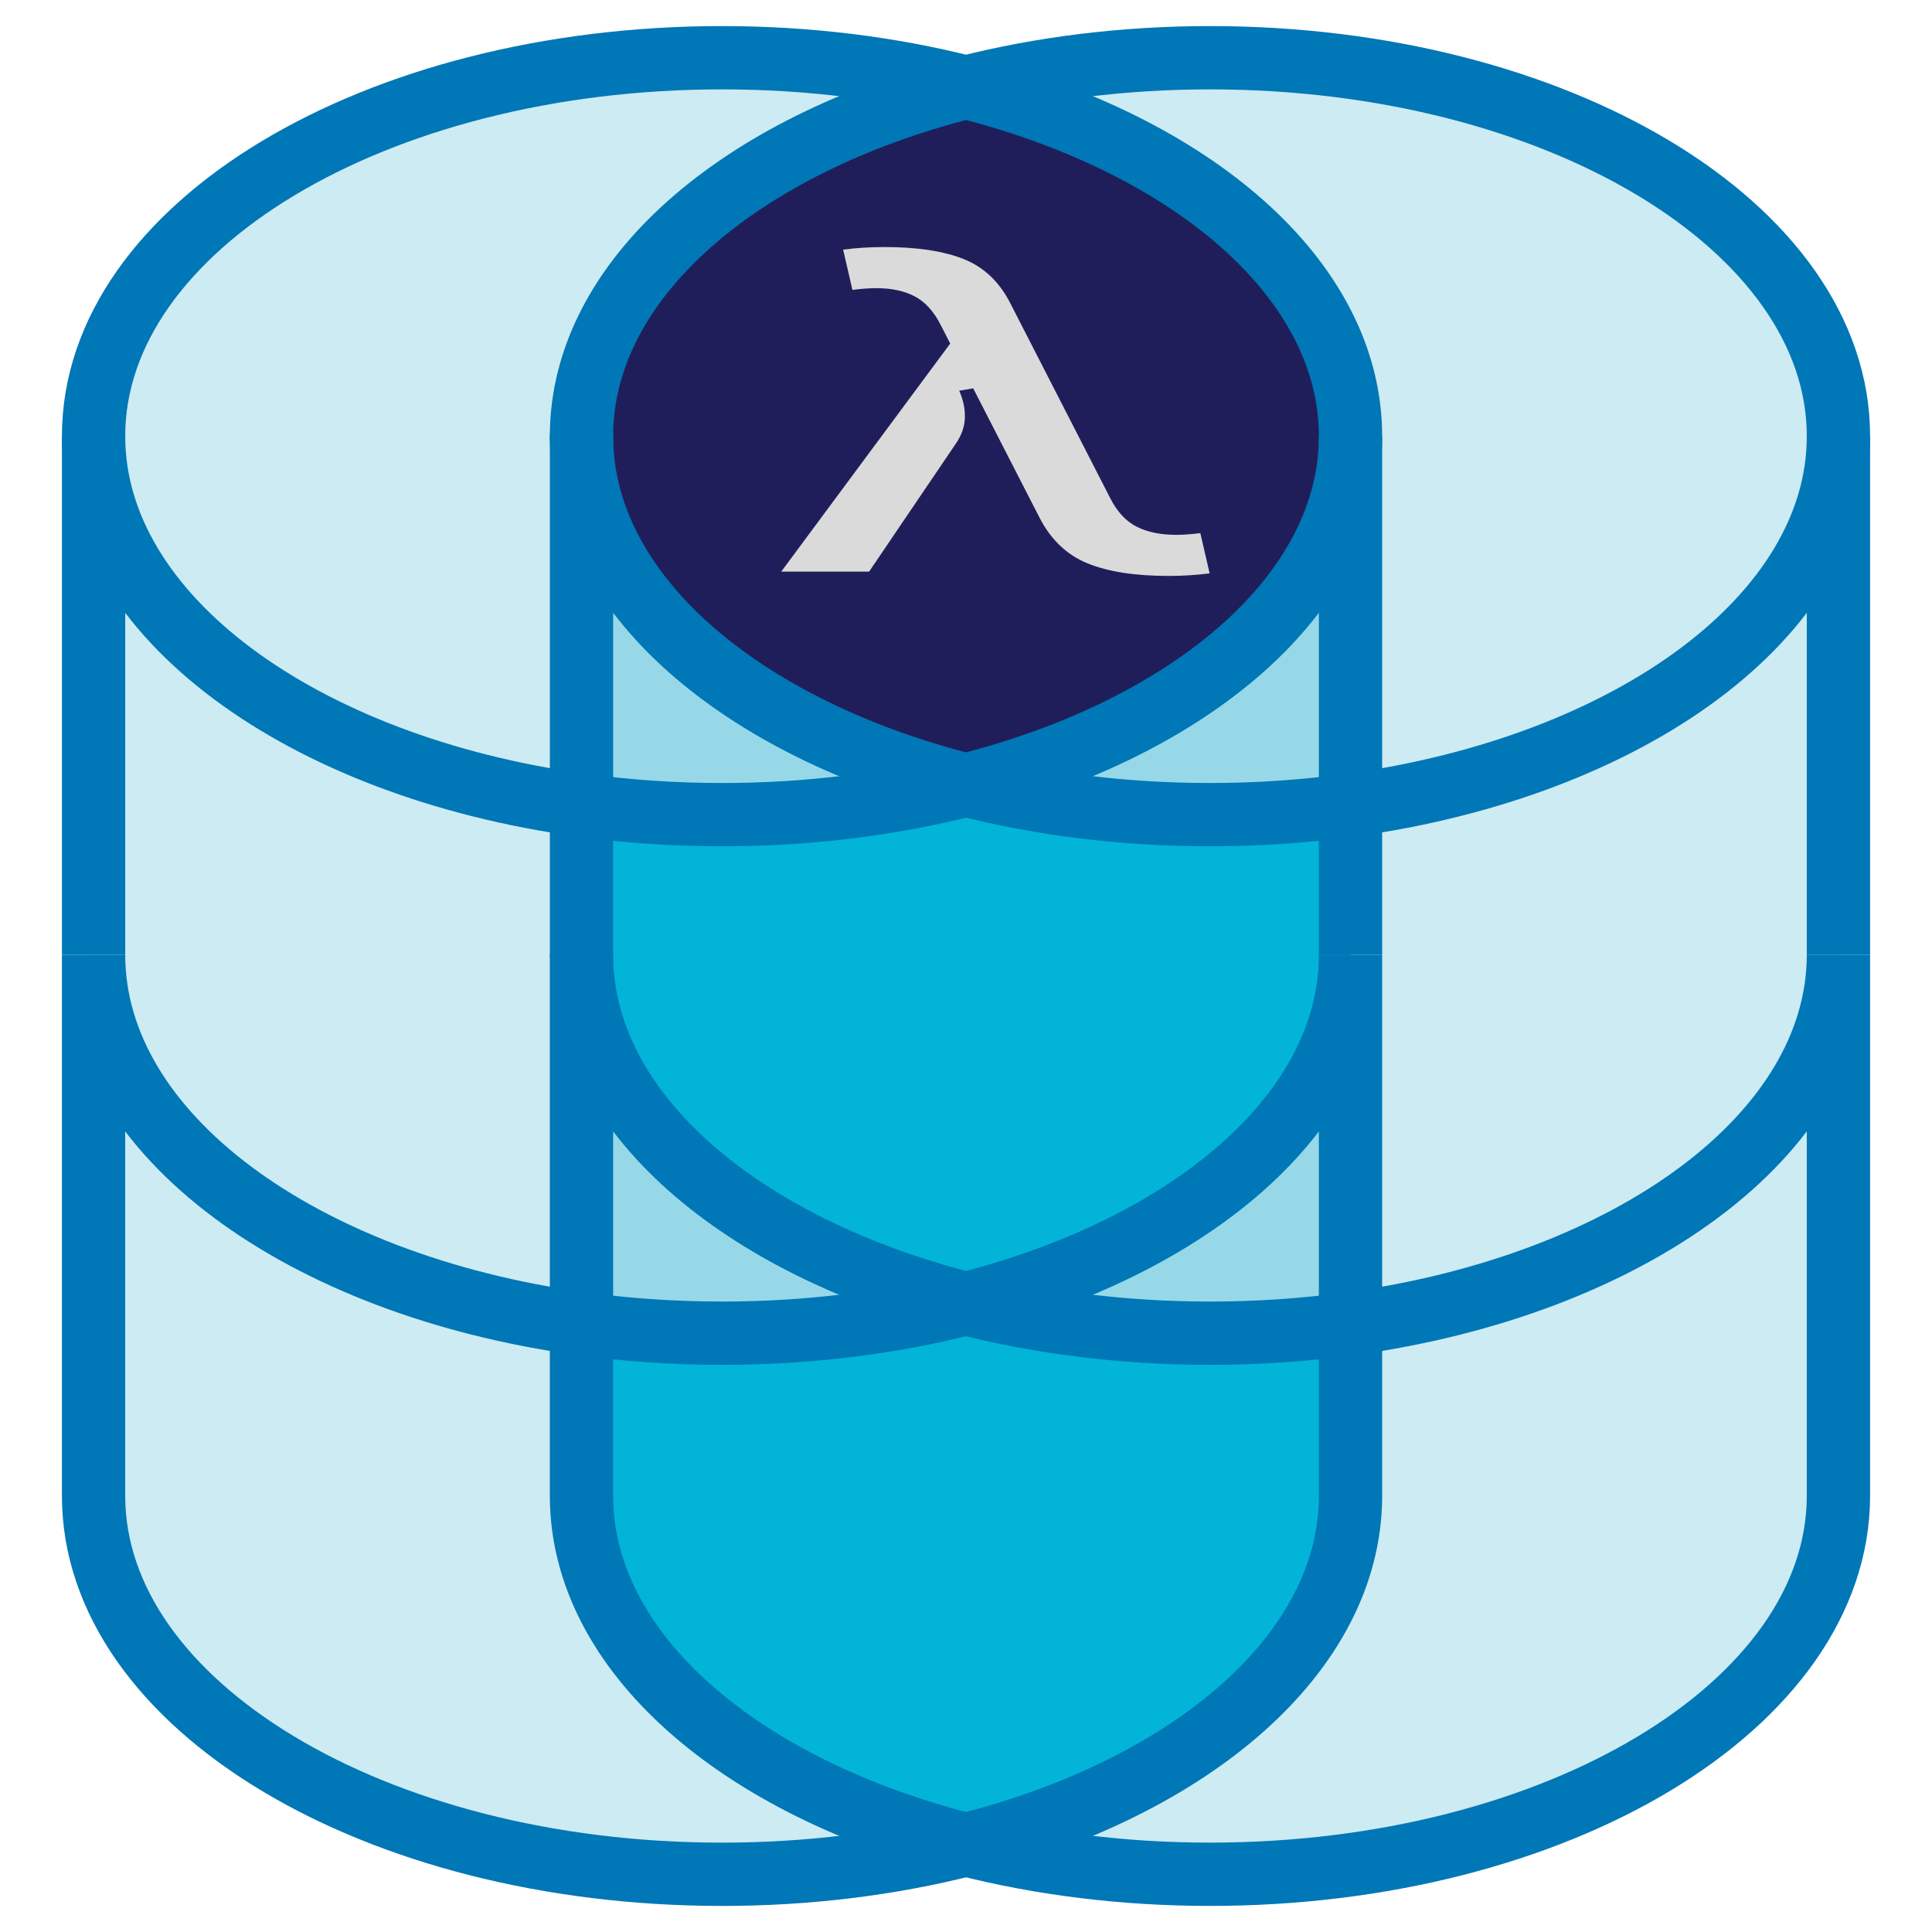
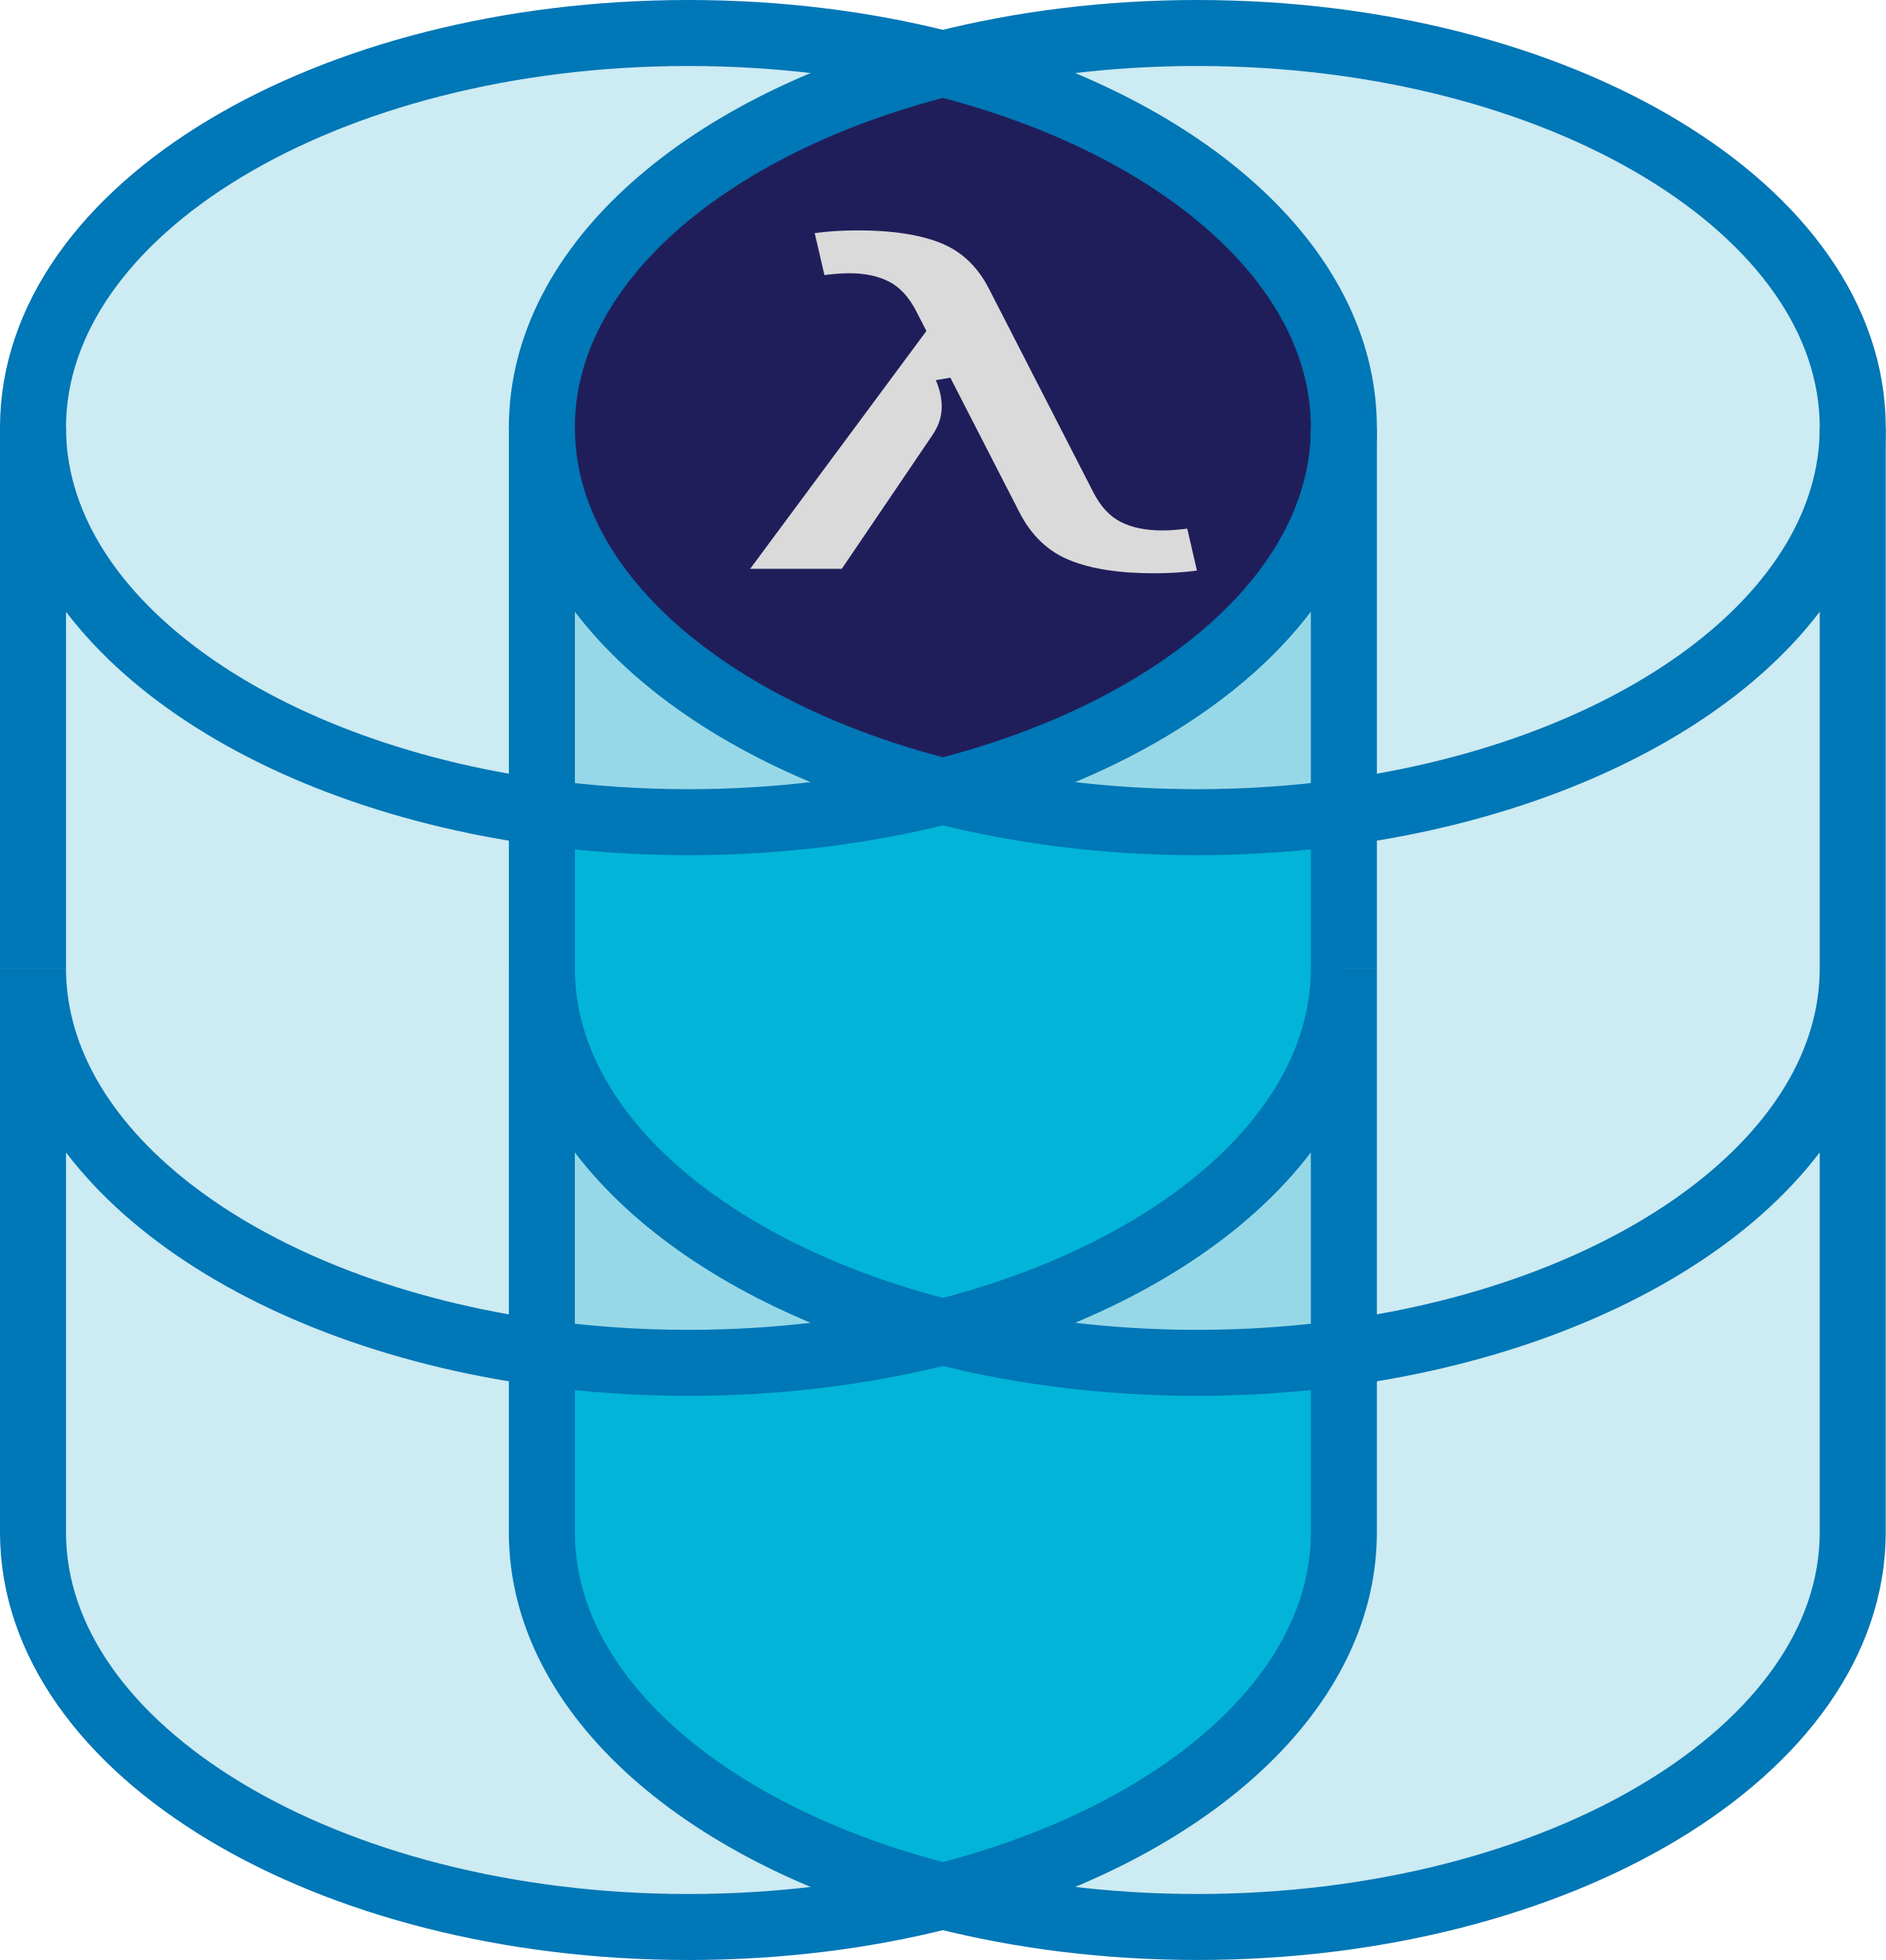
- <svg xmlns="http://www.w3.org/2000/svg" id="Layer_1" data-name="Layer 1" viewBox="0 0 1000 1000">
-   <defs>
-     <style>
+ <svg xmlns="http://www.w3.org/2000/svg" id="Layer_1" data-name="Layer 1" viewBox="0 0 935.91 973.01" version="1.1" width="935.91" height="973.01">
+   <defs id="defs4">
+     <style id="style2">
      .cls-1 {
        fill: #201e5a;
      }

      .cls-1, .cls-2, .cls-3, .cls-4, .cls-5 {
        stroke-width: 0px;
      }

      .cls-6 {
        stroke-miterlimit: 10;
      }

      .cls-6, .cls-7 {
        fill: none;
        stroke: #0077b6;
        stroke-width: 32.76px;
      }

      .cls-2 {
        fill: #02b4d7;
      }

      .cls-3 {
        fill: #dadada;
      }

      .cls-4 {
        fill: #ccebf3;
      }

      .cls-7 {
        stroke-linecap: round;
        stroke-linejoin: round;
      }

      .cls-5 {
        fill: #97d8e8;
      }
    </style>
  </defs>
-   <g>
-     <g>
-       <path class="cls-4" d="m951.57,494.18v280.04c0,108.19-145.65,195.91-325.29,195.91-44.78,0-87.44-5.45-126.28-15.3,116.92-29.69,199.02-99.39,199.02-180.6v-89.07c144.62-19.89,252.55-97.85,252.55-190.97Z" />
-       <path class="cls-4" d="m951.57,225.76v268.41c0,93.12-107.93,171.08-252.55,190.97v-268.39c144.62-19.91,252.55-97.87,252.55-190.99Z" />
-       <path class="cls-4" d="m626.28,29.88c179.64,0,325.29,87.69,325.29,195.88,0,93.12-107.93,171.08-252.55,190.99v-190.99c0-81.21-82.1-150.89-199.02-180.58,38.84-9.85,81.49-15.3,126.28-15.3Z" />
-       <path class="cls-2" d="m699.02,685.15v89.07c0,81.21-82.1,150.91-199.02,180.6-116.92-29.69-199.02-99.39-199.02-180.6v-89.07c23.37,3.21,47.73,4.91,72.74,4.91,44.78,0,87.44-5.45,126.28-15.3,38.84,9.85,81.49,15.3,126.28,15.3,25.01,0,49.34-1.71,72.74-4.91Z" />
-       <path class="cls-5" d="m699.02,494.18v190.97c-23.4,3.21-47.73,4.91-72.74,4.91-44.78,0-87.44-5.45-126.28-15.3,116.92-29.69,199.02-99.37,199.02-180.58Z" />
-       <path class="cls-2" d="m699.02,416.76v77.42c0,81.21-82.1,150.89-199.02,180.58-116.92-29.69-199.02-99.37-199.02-180.58v-77.42c23.37,3.21,47.73,4.91,72.74,4.91,44.78,0,87.44-5.45,126.28-15.3,38.84,9.85,81.49,15.3,126.28,15.3,25.01,0,49.34-1.71,72.74-4.91Z" />
-       <path class="cls-5" d="m699.02,225.76v190.99c-23.4,3.21-47.73,4.91-72.74,4.91-44.78,0-87.44-5.45-126.28-15.3,116.92-29.69,199.02-99.39,199.02-180.6Z" />
-       <path class="cls-1" d="m500,45.18c116.92,29.69,199.02,99.37,199.02,180.58s-82.1,150.91-199.02,180.6c-116.92-29.69-199.02-99.39-199.02-180.6s82.1-150.89,199.02-180.58Z" />
-       <path class="cls-4" d="m500,45.18c-116.92,29.69-199.02,99.37-199.02,180.58v190.99c-144.64-19.91-252.55-97.87-252.55-190.99,0-108.19,145.62-195.88,325.29-195.88,44.78,0,87.44,5.45,126.28,15.3Z" />
-       <path class="cls-5" d="m300.99,225.76c0,81.21,82.1,150.91,199.02,180.6-38.84,9.85-81.49,15.3-126.28,15.3-25.01,0-49.37-1.71-72.74-4.91v-190.99Z" />
-       <path class="cls-5" d="m300.99,494.18c0,81.21,82.1,150.89,199.02,180.58-38.84,9.85-81.49,15.3-126.28,15.3-25.01,0-49.37-1.71-72.74-4.91v-190.97Z" />
-       <path class="cls-4" d="m300.99,774.22c0,81.21,82.1,150.91,199.02,180.6-38.84,9.85-81.49,15.3-126.28,15.3-179.67,0-325.29-87.72-325.29-195.91v-280.04c0,93.12,107.91,171.08,252.55,190.97v89.07Z" />
-       <path class="cls-4" d="m300.99,494.18v190.97c-144.64-19.89-252.55-97.85-252.55-190.97V225.76c0,93.12,107.91,171.08,252.55,190.99v77.42Z" />
+   <g id="g54" transform="translate(-32.05,-13.5)">
+     <g id="g32">
+       <path class="cls-4" d="m 951.57,494.18 v 280.04 c 0,108.19 -145.65,195.91 -325.29,195.91 -44.78,0 -87.44,-5.45 -126.28,-15.3 116.92,-29.69 199.02,-99.39 199.02,-180.6 V 685.16 C 843.64,665.27 951.57,587.31 951.57,494.19 Z" id="path6" />
+       <path class="cls-4" d="m 951.57,225.76 v 268.41 c 0,93.12 -107.93,171.08 -252.55,190.97 V 416.75 C 843.64,396.84 951.57,318.88 951.57,225.76 Z" id="path8" />
+       <path class="cls-4" d="m 626.28,29.88 c 179.64,0 325.29,87.69 325.29,195.88 0,93.12 -107.93,171.08 -252.55,190.99 V 225.76 c 0,-81.21 -82.1,-150.89 -199.02,-180.58 38.84,-9.85 81.49,-15.3 126.28,-15.3 z" id="path10" />
+       <path class="cls-2" d="m 699.02,685.15 v 89.07 c 0,81.21 -82.1,150.91 -199.02,180.6 C 383.08,925.13 300.98,855.43 300.98,774.22 v -89.07 c 23.37,3.21 47.73,4.91 72.74,4.91 44.78,0 87.44,-5.45 126.28,-15.3 38.84,9.85 81.49,15.3 126.28,15.3 25.01,0 49.34,-1.71 72.74,-4.91 z" id="path12" />
+       <path class="cls-5" d="m 699.02,494.18 v 190.97 c -23.4,3.21 -47.73,4.91 -72.74,4.91 -44.78,0 -87.44,-5.45 -126.28,-15.3 116.92,-29.69 199.02,-99.37 199.02,-180.58 z" id="path14" />
+       <path class="cls-2" d="m 699.02,416.76 v 77.42 c 0,81.21 -82.1,150.89 -199.02,180.58 C 383.08,645.07 300.98,575.39 300.98,494.18 v -77.42 c 23.37,3.21 47.73,4.91 72.74,4.91 44.78,0 87.44,-5.45 126.28,-15.3 38.84,9.85 81.49,15.3 126.28,15.3 25.01,0 49.34,-1.71 72.74,-4.91 z" id="path16" />
+       <path class="cls-5" d="m 699.02,225.76 v 190.99 c -23.4,3.21 -47.73,4.91 -72.74,4.91 -44.78,0 -87.44,-5.45 -126.28,-15.3 116.92,-29.69 199.02,-99.39 199.02,-180.6 z" id="path18" />
+       <path class="cls-1" d="m 500,45.18 c 116.92,29.69 199.02,99.37 199.02,180.58 0,81.21 -82.1,150.91 -199.02,180.6 C 383.08,376.67 300.98,306.97 300.98,225.76 300.98,144.55 383.08,74.87 500,45.18 Z" id="path20" />
+       <path class="cls-4" d="M 500,45.18 C 383.08,74.87 300.98,144.55 300.98,225.76 V 416.75 C 156.34,396.84 48.43,318.88 48.43,225.76 48.43,117.57 194.05,29.88 373.72,29.88 c 44.78,0 87.44,5.45 126.28,15.3 z" id="path22" />
+       <path class="cls-5" d="m 300.99,225.76 c 0,81.21 82.1,150.91 199.02,180.6 -38.84,9.85 -81.49,15.3 -126.28,15.3 -25.01,0 -49.37,-1.71 -72.74,-4.91 z" id="path24" />
+       <path class="cls-5" d="m 300.99,494.18 c 0,81.21 82.1,150.89 199.02,180.58 -38.84,9.85 -81.49,15.3 -126.28,15.3 -25.01,0 -49.37,-1.71 -72.74,-4.91 z" id="path26" />
+       <path class="cls-4" d="m 300.99,774.22 c 0,81.21 82.1,150.91 199.02,180.6 -38.84,9.85 -81.49,15.3 -126.28,15.3 C 194.06,970.12 48.44,882.4 48.44,774.21 V 494.17 c 0,93.12 107.91,171.08 252.55,190.97 v 89.07 z" id="path28" />
+       <path class="cls-4" d="M 300.99,494.18 V 685.15 C 156.35,665.26 48.44,587.3 48.44,494.18 V 225.76 c 0,93.12 107.91,171.08 252.55,190.99 v 77.42 z" id="path30" />
    </g>
-     <g>
-       <path class="cls-6" d="m699.02,225.76c0,81.21-82.1,150.91-199.02,180.6-38.84,9.85-81.49,15.3-126.28,15.3-25.01,0-49.37-1.71-72.74-4.91-144.64-19.91-252.55-97.87-252.55-190.99,0-108.19,145.62-195.88,325.29-195.88,44.78,0,87.44,5.45,126.28,15.3,116.92,29.69,199.02,99.37,199.02,180.58Z" />
-       <path class="cls-6" d="m699.02,494.18c0,81.21-82.1,150.89-199.02,180.58-38.84,9.85-81.49,15.3-126.28,15.3-25.01,0-49.37-1.71-72.74-4.91-144.64-19.89-252.55-97.85-252.55-190.97v280.04c0,108.19,145.62,195.91,325.29,195.91,44.78,0,87.44-5.45,126.28-15.3,116.92-29.69,199.02-99.39,199.02-180.6v-280.04Z" />
-       <line class="cls-6" x1="48.44" y1="225.76" x2="48.44" y2="494.18" />
-       <polyline class="cls-6" points="699.02 225.76 699.02 416.76 699.02 494.18" />
-       <path class="cls-6" d="m300.99,225.76c0,81.21,82.1,150.91,199.02,180.6,38.84,9.85,81.49,15.3,126.28,15.3,25.01,0,49.34-1.71,72.74-4.91,144.62-19.91,252.55-97.87,252.55-190.99,0-108.19-145.65-195.88-325.29-195.88-44.78,0-87.44,5.45-126.28,15.3" />
-       <path class="cls-7" d="m500,45.18c-116.92,29.69-199.02,99.37-199.02,180.58" />
-       <path class="cls-6" d="m699.02,685.15c-23.4,3.21-47.73,4.91-72.74,4.91-44.78,0-87.44-5.45-126.28-15.3-116.92-29.69-199.02-99.37-199.02-180.58v280.04c0,81.21,82.1,150.91,199.02,180.6,38.84,9.85,81.49,15.3,126.28,15.3,179.64,0,325.29-87.72,325.29-195.91v-280.04c0,93.12-107.93,171.08-252.55,190.97Z" />
-       <line class="cls-6" x1="951.57" y1="225.76" x2="951.57" y2="494.18" />
-       <polyline class="cls-7" points="300.99 494.18 300.99 416.76 300.99 225.76" />
+     <g id="g52">
+       <path class="cls-6" d="m 699.02,225.76 c 0,81.21 -82.1,150.91 -199.02,180.6 -38.84,9.85 -81.49,15.3 -126.28,15.3 -25.01,0 -49.37,-1.71 -72.74,-4.91 C 156.34,396.84 48.43,318.88 48.43,225.76 48.43,117.57 194.05,29.88 373.72,29.88 c 44.78,0 87.44,5.45 126.28,15.3 116.92,29.69 199.02,99.37 199.02,180.58 z" id="path34" />
+       <path class="cls-6" d="m 699.02,494.18 c 0,81.21 -82.1,150.89 -199.02,180.58 -38.84,9.85 -81.49,15.3 -126.28,15.3 -25.01,0 -49.37,-1.71 -72.74,-4.91 C 156.34,665.26 48.43,587.3 48.43,494.18 v 280.04 c 0,108.19 145.62,195.91 325.29,195.91 44.78,0 87.44,-5.45 126.28,-15.3 116.92,-29.69 199.02,-99.39 199.02,-180.6 V 494.19 Z" id="path36" />
+       <line class="cls-6" x1="48.44" y1="225.76" x2="48.44" y2="494.18" id="line38" />
+       <polyline class="cls-6" points="699.02 225.76 699.02 416.76 699.02 494.18" id="polyline40" />
+       <path class="cls-6" d="m 300.99,225.76 c 0,81.21 82.1,150.91 199.02,180.6 38.84,9.85 81.49,15.3 126.28,15.3 25.01,0 49.34,-1.71 72.74,-4.91 144.62,-19.91 252.55,-97.87 252.55,-190.99 0,-108.19 -145.65,-195.88 -325.29,-195.88 -44.78,0 -87.44,5.45 -126.28,15.3" id="path42" />
+       <path class="cls-7" d="M 500,45.18 C 383.08,74.87 300.98,144.55 300.98,225.76" id="path44" />
+       <path class="cls-6" d="m 699.02,685.15 c -23.4,3.21 -47.73,4.91 -72.74,4.91 -44.78,0 -87.44,-5.45 -126.28,-15.3 C 383.08,645.07 300.98,575.39 300.98,494.18 v 280.04 c 0,81.21 82.1,150.91 199.02,180.6 38.84,9.85 81.49,15.3 126.28,15.3 179.64,0 325.29,-87.72 325.29,-195.91 V 494.17 c 0,93.12 -107.93,171.08 -252.55,190.97 z" id="path46" />
+       <line class="cls-6" x1="951.57" y1="225.76" x2="951.57" y2="494.18" id="line48" />
+       <polyline class="cls-7" points="300.99 494.18 300.99 416.76 300.99 225.76" id="polyline50" />
    </g>
  </g>
-   <path class="cls-3" d="m457.64,127.86c17.09,0,30.84,2.09,41.26,6.27,10.42,4.18,18.43,11.8,24.04,22.85l51.68,100.81c3.61,7.1,8.18,12.04,13.72,14.84,5.54,2.8,12.38,4.2,20.53,4.2,3.61,0,7.75-.3,12.42-.9l4.81,20.83c-6.81.9-13.89,1.34-21.23,1.34-17.36,0-31.38-2.18-42.07-6.55-10.68-4.37-18.96-12.3-24.84-23.8l-34.24-66.75-7.22,1.23c2.14,4.93,3.1,9.67,2.91,14.23s-1.77,8.96-4.71,13.22l-44.86,66.2h-45.48l87.47-118.06-4.94-9.63c-3.61-7.1-8.11-12.04-13.52-14.84-5.41-2.8-11.99-4.2-19.74-4.2-3.6,0-7.74.3-12.41.9l-4.82-20.84c6.81-.9,13.89-1.34,21.24-1.34Z" />
+   <path class="cls-3" d="m 425.59,114.36 c 17.09,0 30.84,2.09 41.26,6.27 10.42,4.18 18.43,11.8 24.04,22.85 l 51.68,100.81 c 3.61,7.1 8.18,12.04 13.72,14.84 5.54,2.8 12.38,4.2 20.53,4.2 3.61,0 7.75,-0.3 12.42,-0.9 l 4.81,20.83 c -6.81,0.9 -13.89,1.34 -21.23,1.34 -17.36,0 -31.38,-2.18 -42.07,-6.55 -10.68,-4.37 -18.96,-12.3 -24.84,-23.8 l -34.24,-66.75 -7.22,1.23 c 2.14,4.93 3.1,9.67 2.91,14.23 -0.19,4.56 -1.77,8.96 -4.71,13.22 l -44.86,66.2 h -45.48 l 87.47,-118.06 -4.94,-9.63 c -3.61,-7.1 -8.11,-12.04 -13.52,-14.84 -5.41,-2.8 -11.99,-4.2 -19.74,-4.2 -3.6,0 -7.74,0.3 -12.41,0.9 l -4.82,-20.84 c 6.81,-0.9 13.89,-1.34 21.24,-1.34 z" id="path56" />
</svg>
